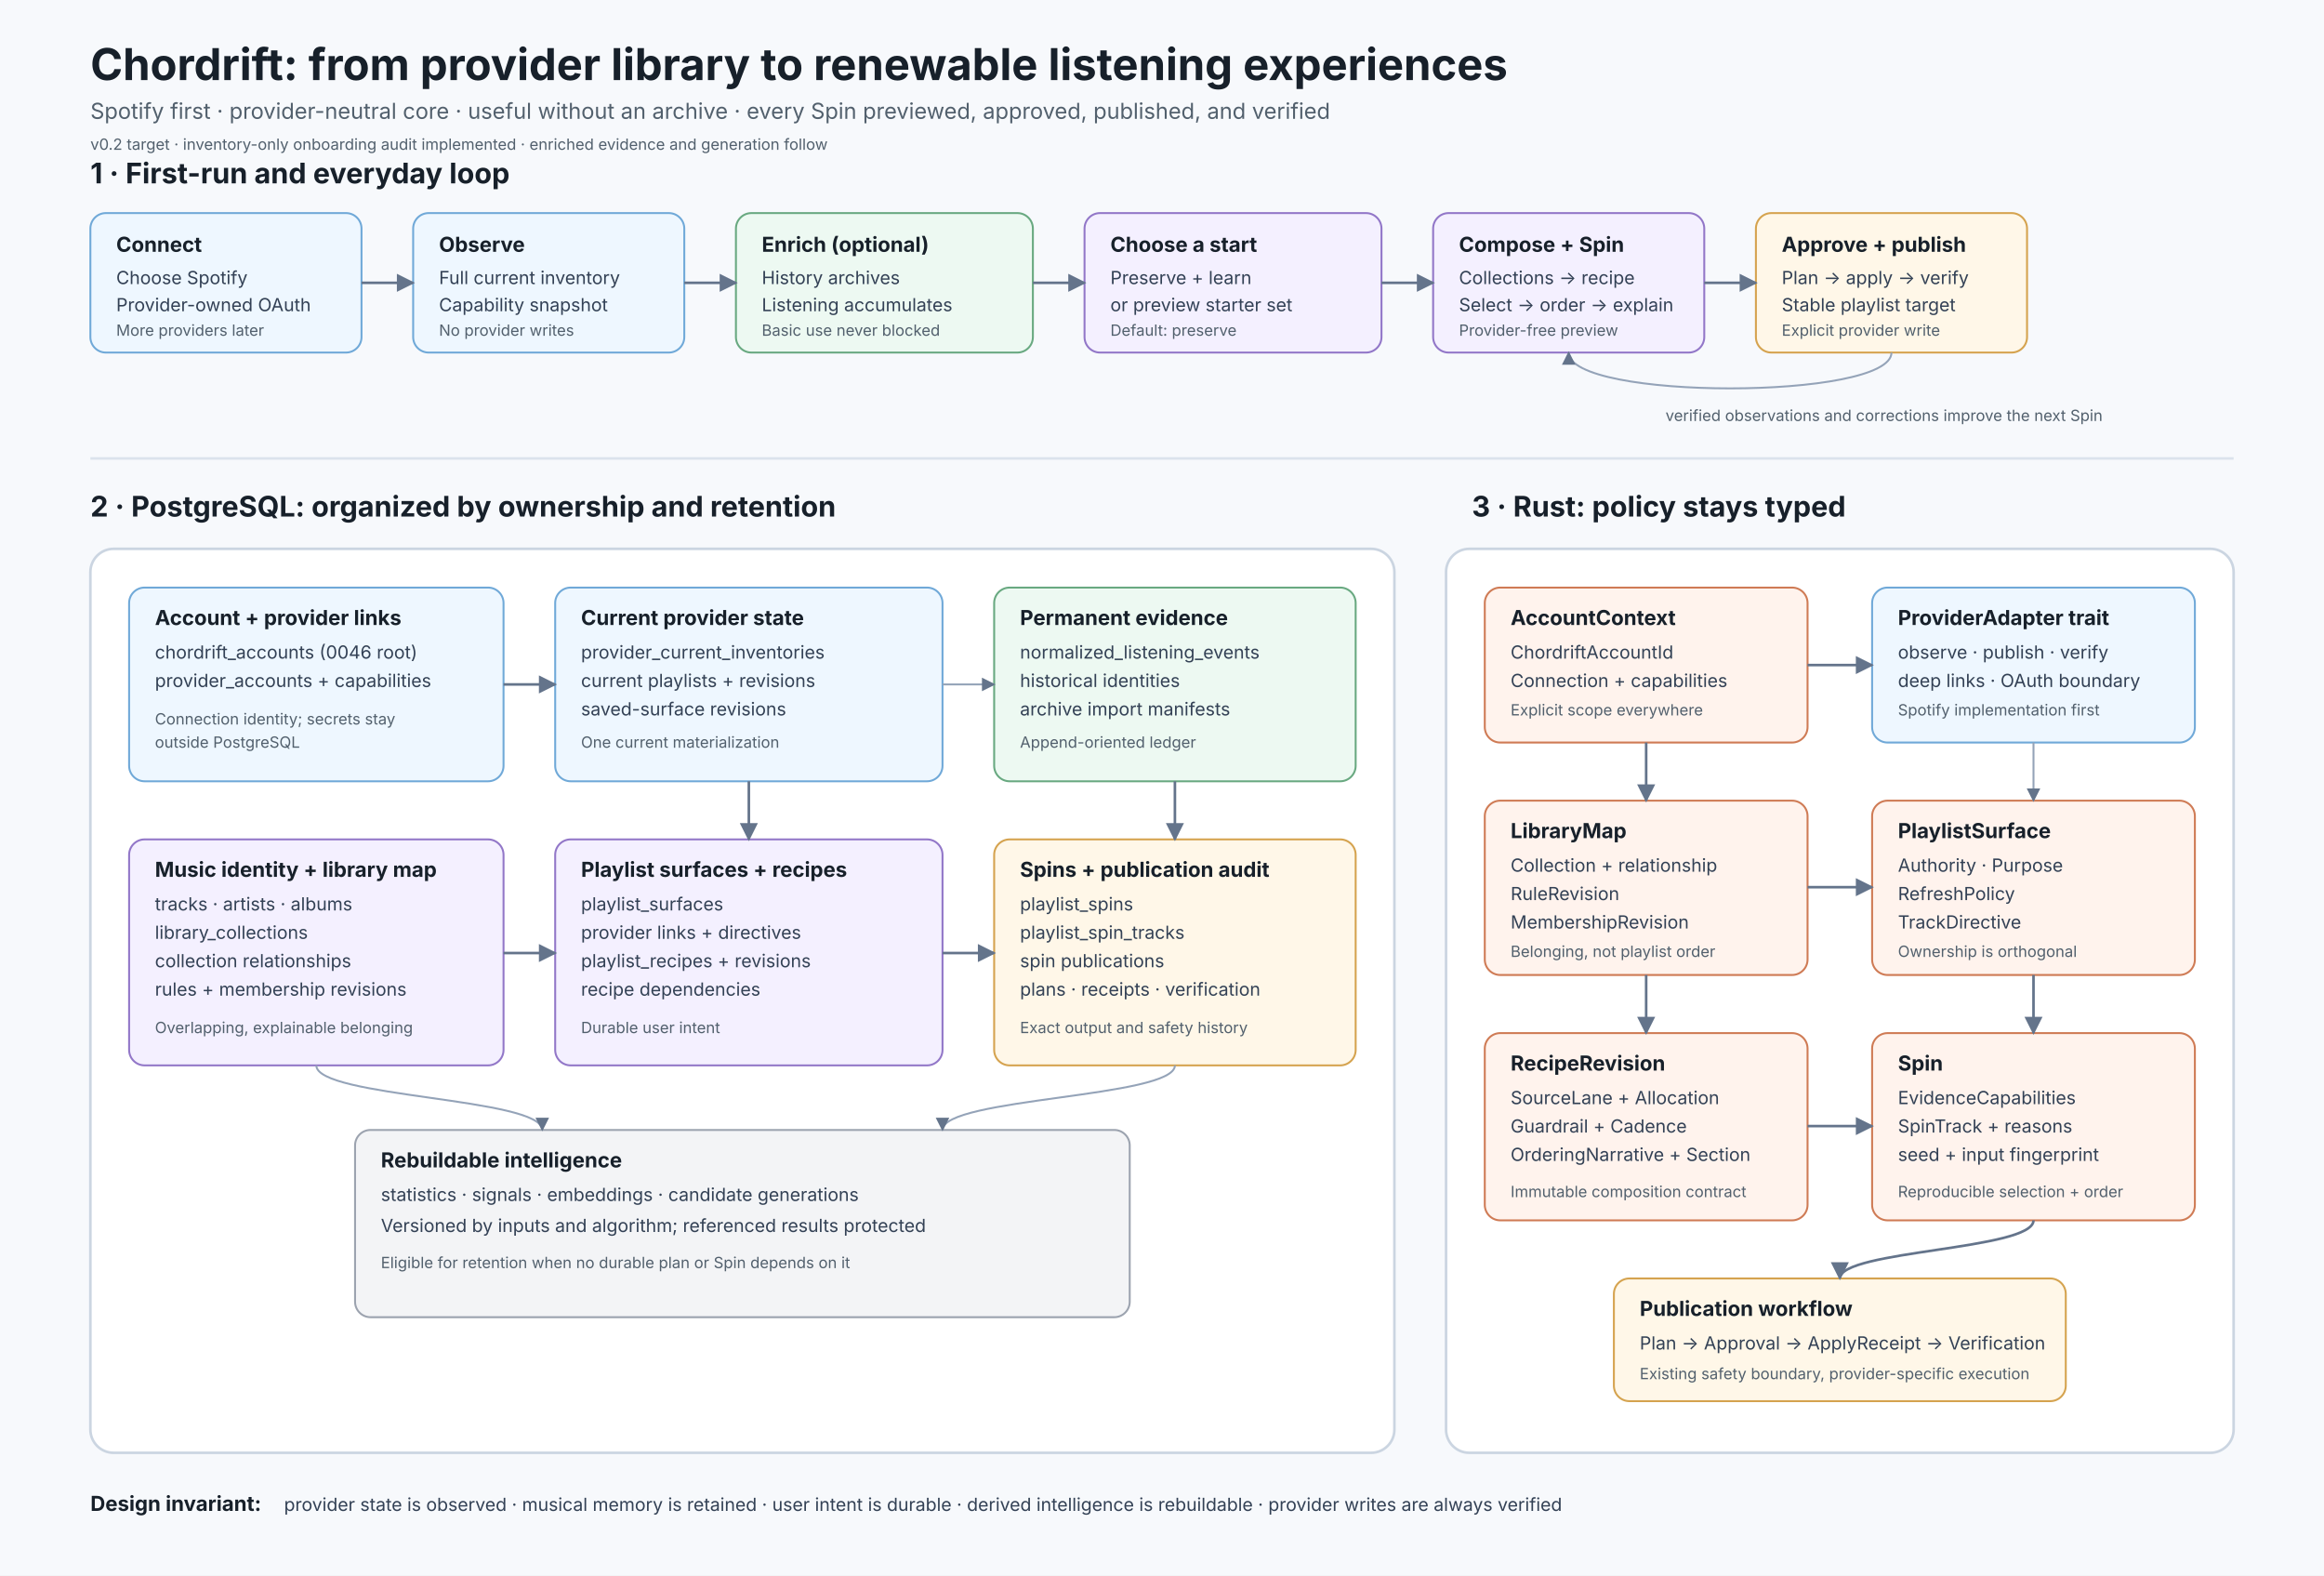
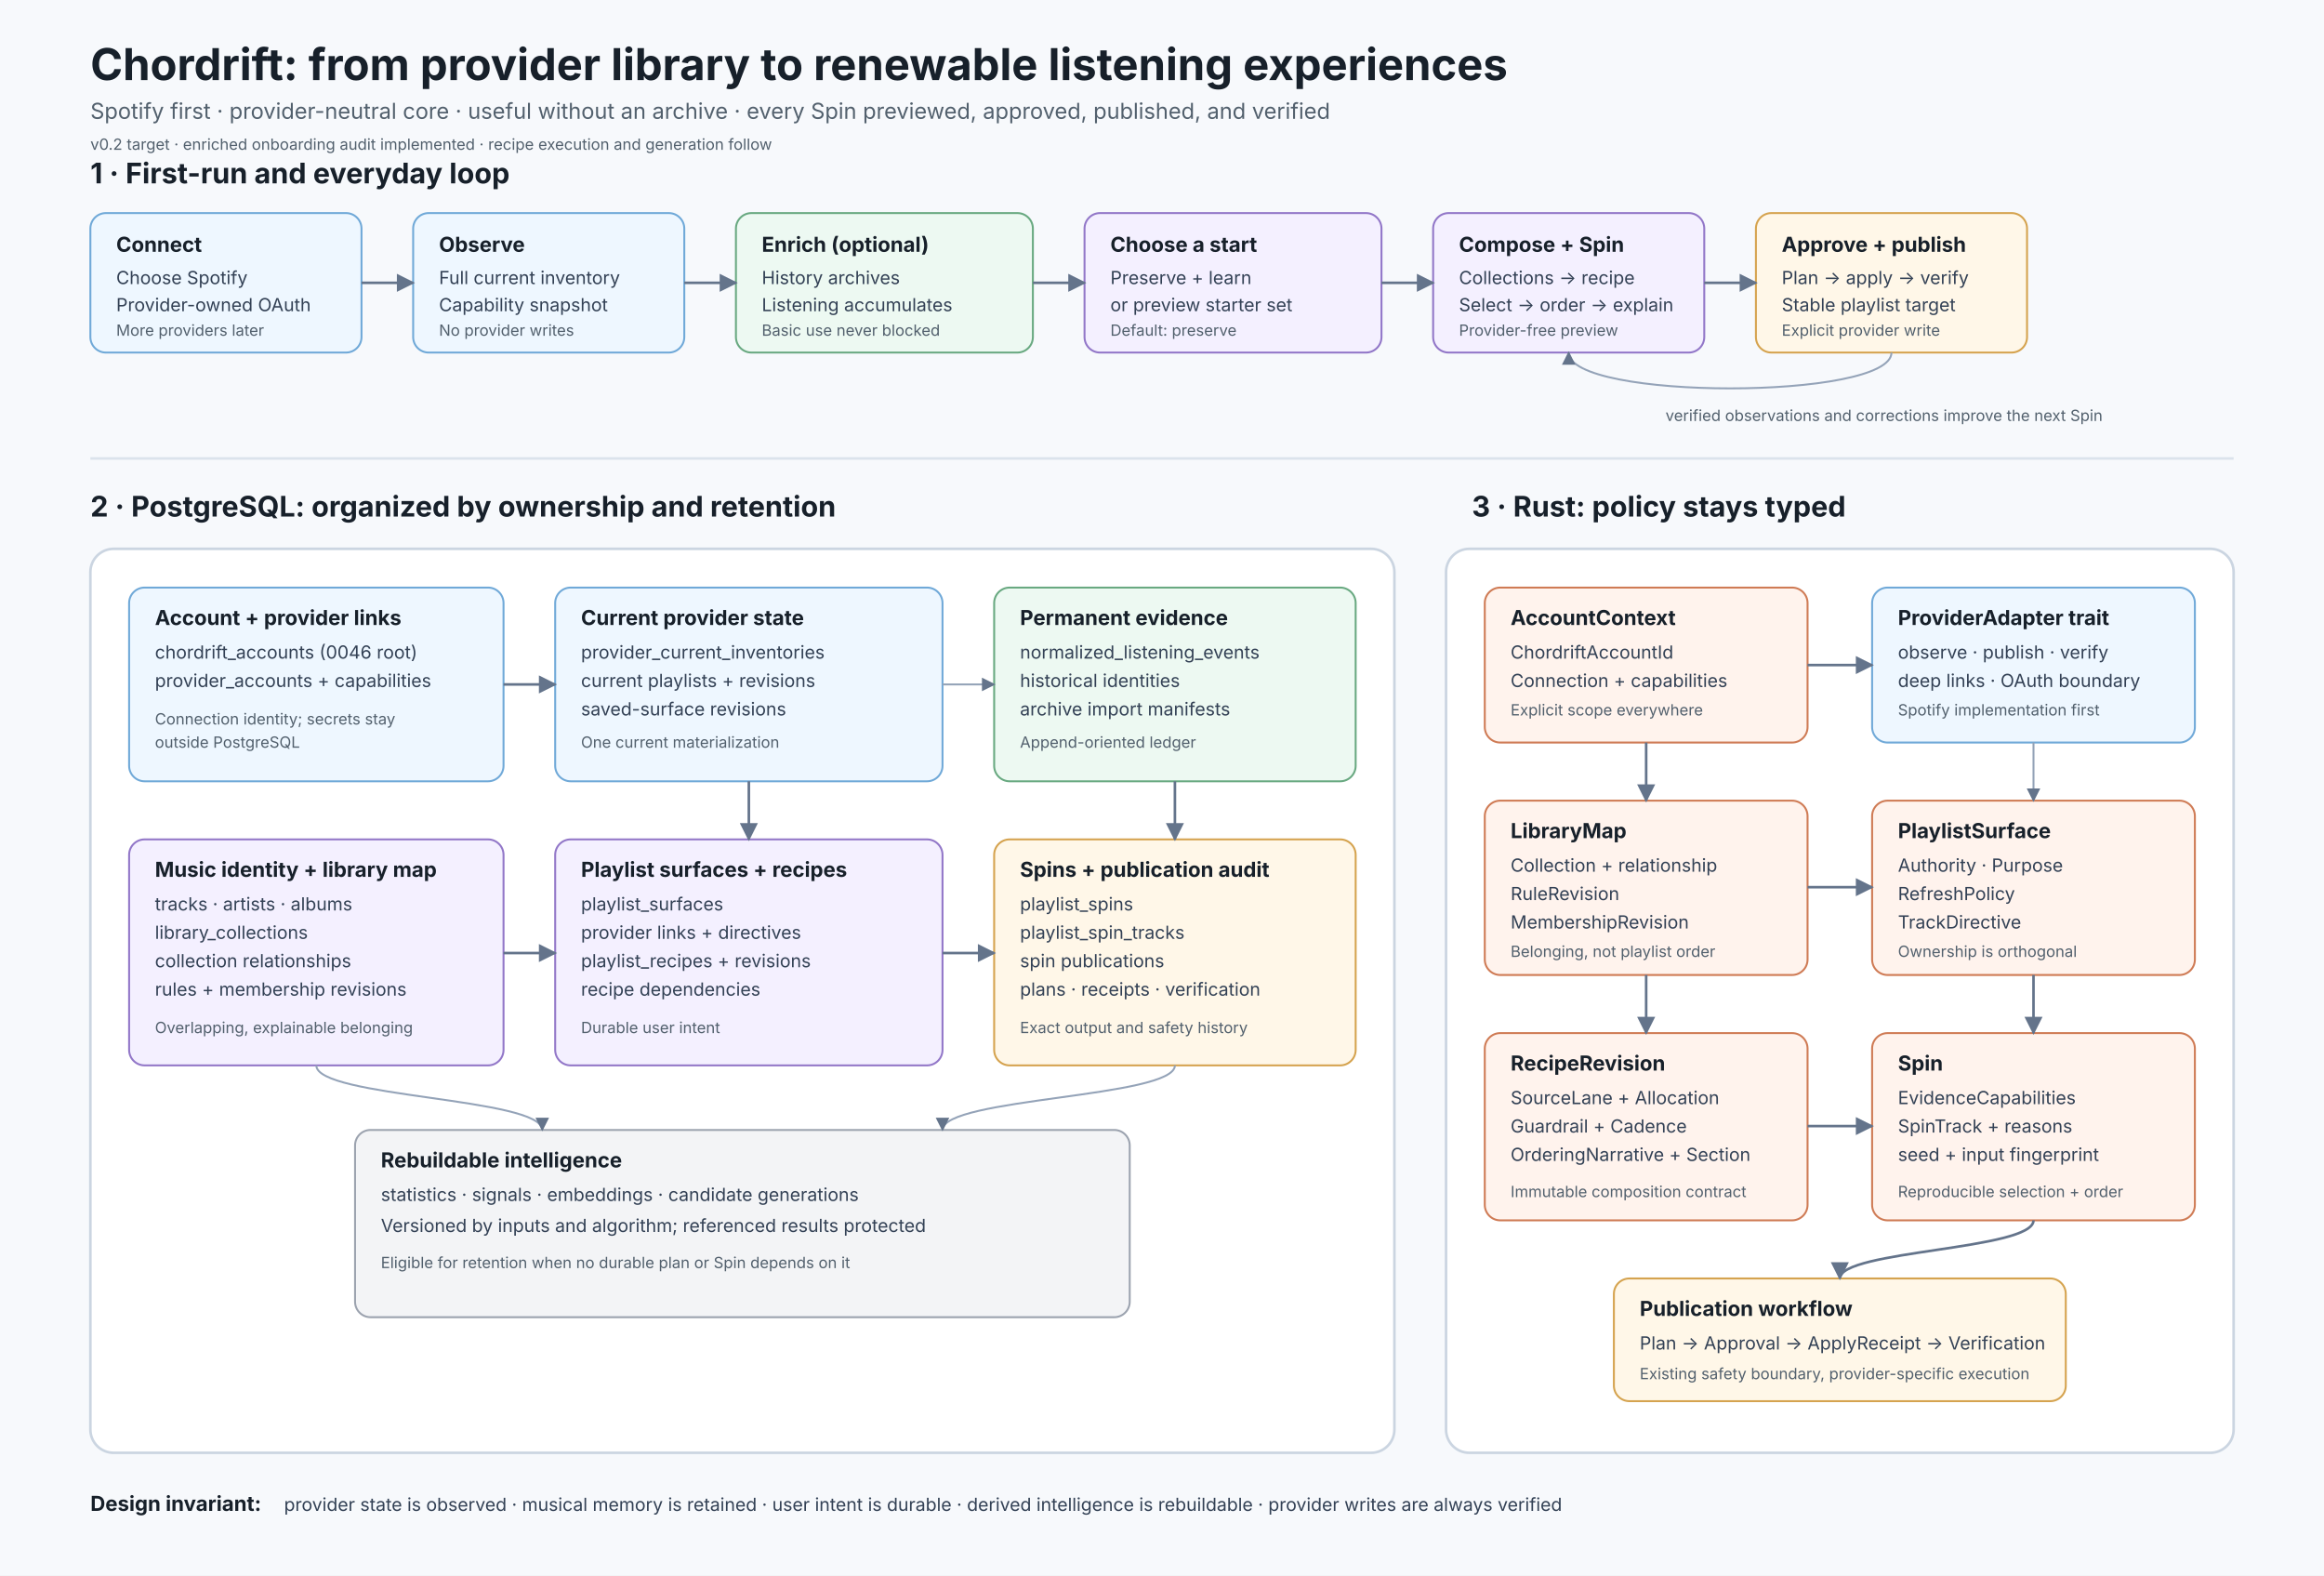
<svg xmlns="http://www.w3.org/2000/svg" width="1800" height="1220" viewBox="0 0 1800 1220" role="img" aria-labelledby="title desc">
  <defs>
    <style>
      text { font-family: ui-sans-serif, -apple-system, BlinkMacSystemFont, "Segoe UI", sans-serif; fill: #17202a; }
      .title { font-size: 34px; font-weight: 700; }
      .subtitle { font-size: 17px; fill: #52606d; }
      .section { font-size: 22px; font-weight: 700; }
      .label { font-size: 16px; font-weight: 700; }
      .body { font-size: 14px; fill: #334155; }
      .small { font-size: 12px; fill: #52606d; }
      .panel { fill: #ffffff; stroke: #cbd5e1; stroke-width: 2; rx: 18; }
      .node { fill: #f8fafc; stroke: #cbd5e1; stroke-width: 1.5; rx: 12; }
      .provider { fill: #eef7ff; stroke: #70a9d8; }
      .intent { fill: #f4f0ff; stroke: #9277c8; }
      .evidence { fill: #edf9f2; stroke: #69a981; }
      .audit { fill: #fff7e8; stroke: #d5a34f; }
      .cache { fill: #f3f4f6; stroke: #9ca3af; }
      .rust { fill: #fff3ed; stroke: #cf7b55; }
      .arrow { fill: none; stroke: #64748b; stroke-width: 2; marker-end: url(#arrow); }
      .soft-arrow { fill: none; stroke: #94a3b8; stroke-width: 1.5; marker-end: url(#arrow); }
      .divider { stroke: #dbe3ec; stroke-width: 2; }
    </style>
    <marker id="arrow" viewBox="0 0 10 10" refX="9" refY="5" markerWidth="7" markerHeight="7" orient="auto-start-reverse">
      <path d="M 0 0 L 10 5 L 0 10 z" fill="#64748b" />
    </marker>
  </defs>
  <rect width="1800" height="1220" fill="#f7f9fc" />
  <text x="70" y="62" class="title">Chordrift: from provider library to renewable listening experiences</text>
  <text x="70" y="92" class="subtitle">Spotify first · provider-neutral core · useful without an archive · every Spin previewed, approved, published, and verified</text>
-   <text x="70" y="116" class="small">v0.2 target · inventory-only onboarding audit implemented · enriched evidence and generation follow</text>
+   <text x="70" y="116" class="small">v0.2 target · enriched onboarding audit implemented · recipe execution and generation follow</text>
  <text x="70" y="142" class="section">1 · First-run and everyday loop</text>
  <g>
    <rect x="70" y="165" width="210" height="108" class="node provider" />
    <text x="90" y="195" class="label">Connect</text>
    <text x="90" y="220" class="body">Choose Spotify</text>
    <text x="90" y="241" class="body">Provider-owned OAuth</text>
    <text x="90" y="260" class="small">More providers later</text>
    <rect x="320" y="165" width="210" height="108" class="node provider" />
    <text x="340" y="195" class="label">Observe</text>
    <text x="340" y="220" class="body">Full current inventory</text>
    <text x="340" y="241" class="body">Capability snapshot</text>
    <text x="340" y="260" class="small">No provider writes</text>
    <rect x="570" y="165" width="230" height="108" class="node evidence" />
    <text x="590" y="195" class="label">Enrich (optional)</text>
    <text x="590" y="220" class="body">History archives</text>
    <text x="590" y="241" class="body">Listening accumulates</text>
    <text x="590" y="260" class="small">Basic use never blocked</text>
    <rect x="840" y="165" width="230" height="108" class="node intent" />
    <text x="860" y="195" class="label">Choose a start</text>
    <text x="860" y="220" class="body">Preserve + learn</text>
    <text x="860" y="241" class="body">or preview starter set</text>
    <text x="860" y="260" class="small">Default: preserve</text>
    <rect x="1110" y="165" width="210" height="108" class="node intent" />
    <text x="1130" y="195" class="label">Compose + Spin</text>
    <text x="1130" y="220" class="body">Collections → recipe</text>
    <text x="1130" y="241" class="body">Select → order → explain</text>
    <text x="1130" y="260" class="small">Provider-free preview</text>
    <rect x="1360" y="165" width="210" height="108" class="node audit" />
    <text x="1380" y="195" class="label">Approve + publish</text>
    <text x="1380" y="220" class="body">Plan → apply → verify</text>
    <text x="1380" y="241" class="body">Stable playlist target</text>
    <text x="1380" y="260" class="small">Explicit provider write</text>
    <path d="M280 219 H320" class="arrow" />
    <path d="M530 219 H570" class="arrow" />
    <path d="M800 219 H840" class="arrow" />
    <path d="M1070 219 H1110" class="arrow" />
    <path d="M1320 219 H1360" class="arrow" />
    <path d="M1465 273 C1465 310 1215 310 1215 273" class="soft-arrow" />
    <text x="1290" y="326" class="small">verified observations and corrections improve the next Spin</text>
  </g>
  <line x1="70" y1="355" x2="1730" y2="355" class="divider" />
  <text x="70" y="400" class="section">2 · PostgreSQL: organized by ownership and retention</text>
  <g>
    <rect x="70" y="425" width="1010" height="700" class="panel" />
    <rect x="100" y="455" width="290" height="150" class="node provider" />
    <text x="120" y="484" class="label">Account + provider links</text>
    <text x="120" y="510" class="body">chordrift_accounts (0046 root)</text>
    <text x="120" y="532" class="body">provider_accounts + capabilities</text>
    <text x="120" y="561" class="small">Connection identity; secrets stay</text>
    <text x="120" y="579" class="small">outside PostgreSQL</text>
    <rect x="430" y="455" width="300" height="150" class="node provider" />
    <text x="450" y="484" class="label">Current provider state</text>
    <text x="450" y="510" class="body">provider_current_inventories</text>
    <text x="450" y="532" class="body">current playlists + revisions</text>
    <text x="450" y="554" class="body">saved-surface revisions</text>
    <text x="450" y="579" class="small">One current materialization</text>
    <rect x="770" y="455" width="280" height="150" class="node evidence" />
    <text x="790" y="484" class="label">Permanent evidence</text>
    <text x="790" y="510" class="body">normalized_listening_events</text>
    <text x="790" y="532" class="body">historical identities</text>
    <text x="790" y="554" class="body">archive import manifests</text>
    <text x="790" y="579" class="small">Append-oriented ledger</text>
    <rect x="100" y="650" width="290" height="175" class="node intent" />
    <text x="120" y="679" class="label">Music identity + library map</text>
    <text x="120" y="705" class="body">tracks · artists · albums</text>
    <text x="120" y="727" class="body">library_collections</text>
    <text x="120" y="749" class="body">collection relationships</text>
    <text x="120" y="771" class="body">rules + membership revisions</text>
    <text x="120" y="800" class="small">Overlapping, explainable belonging</text>
    <rect x="430" y="650" width="300" height="175" class="node intent" />
    <text x="450" y="679" class="label">Playlist surfaces + recipes</text>
    <text x="450" y="705" class="body">playlist_surfaces</text>
    <text x="450" y="727" class="body">provider links + directives</text>
    <text x="450" y="749" class="body">playlist_recipes + revisions</text>
    <text x="450" y="771" class="body">recipe dependencies</text>
    <text x="450" y="800" class="small">Durable user intent</text>
    <rect x="770" y="650" width="280" height="175" class="node audit" />
    <text x="790" y="679" class="label">Spins + publication audit</text>
    <text x="790" y="705" class="body">playlist_spins</text>
    <text x="790" y="727" class="body">playlist_spin_tracks</text>
    <text x="790" y="749" class="body">spin publications</text>
    <text x="790" y="771" class="body">plans · receipts · verification</text>
    <text x="790" y="800" class="small">Exact output and safety history</text>
    <rect x="275" y="875" width="600" height="145" class="node cache" />
    <text x="295" y="904" class="label">Rebuildable intelligence</text>
    <text x="295" y="930" class="body">statistics · signals · embeddings · candidate generations</text>
    <text x="295" y="954" class="body">Versioned by inputs and algorithm; referenced results protected</text>
    <text x="295" y="982" class="small">Eligible for retention when no durable plan or Spin depends on it</text>
    <path d="M390 530 H430" class="arrow" />
    <path d="M730 530 H770" class="soft-arrow" />
    <path d="M580 605 V650" class="arrow" />
    <path d="M910 605 V650" class="arrow" />
    <path d="M390 738 H430" class="arrow" />
    <path d="M730 738 H770" class="arrow" />
    <path d="M245 825 C245 850 420 850 420 875" class="soft-arrow" />
    <path d="M910 825 C910 850 730 850 730 875" class="soft-arrow" />
  </g>
  <text x="1140" y="400" class="section">3 · Rust: policy stays typed</text>
  <g>
    <rect x="1120" y="425" width="610" height="700" class="panel" />
    <rect x="1150" y="455" width="250" height="120" class="node rust" />
    <text x="1170" y="484" class="label">AccountContext</text>
    <text x="1170" y="510" class="body">ChordriftAccountId</text>
    <text x="1170" y="532" class="body">Connection + capabilities</text>
    <text x="1170" y="554" class="small">Explicit scope everywhere</text>
    <rect x="1450" y="455" width="250" height="120" class="node provider" />
    <text x="1470" y="484" class="label">ProviderAdapter trait</text>
    <text x="1470" y="510" class="body">observe · publish · verify</text>
    <text x="1470" y="532" class="body">deep links · OAuth boundary</text>
    <text x="1470" y="554" class="small">Spotify implementation first</text>
    <rect x="1150" y="620" width="250" height="135" class="node rust" />
    <text x="1170" y="649" class="label">LibraryMap</text>
    <text x="1170" y="675" class="body">Collection + relationship</text>
    <text x="1170" y="697" class="body">RuleRevision</text>
    <text x="1170" y="719" class="body">MembershipRevision</text>
    <text x="1170" y="741" class="small">Belonging, not playlist order</text>
    <rect x="1450" y="620" width="250" height="135" class="node rust" />
    <text x="1470" y="649" class="label">PlaylistSurface</text>
    <text x="1470" y="675" class="body">Authority · Purpose</text>
    <text x="1470" y="697" class="body">RefreshPolicy</text>
    <text x="1470" y="719" class="body">TrackDirective</text>
    <text x="1470" y="741" class="small">Ownership is orthogonal</text>
    <rect x="1150" y="800" width="250" height="145" class="node rust" />
    <text x="1170" y="829" class="label">RecipeRevision</text>
    <text x="1170" y="855" class="body">SourceLane + Allocation</text>
    <text x="1170" y="877" class="body">Guardrail + Cadence</text>
    <text x="1170" y="899" class="body">OrderingNarrative + Section</text>
    <text x="1170" y="927" class="small">Immutable composition contract</text>
    <rect x="1450" y="800" width="250" height="145" class="node rust" />
    <text x="1470" y="829" class="label">Spin</text>
    <text x="1470" y="855" class="body">EvidenceCapabilities</text>
    <text x="1470" y="877" class="body">SpinTrack + reasons</text>
    <text x="1470" y="899" class="body">seed + input fingerprint</text>
    <text x="1470" y="927" class="small">Reproducible selection + order</text>
    <rect x="1250" y="990" width="350" height="95" class="node audit" />
    <text x="1270" y="1019" class="label">Publication workflow</text>
    <text x="1270" y="1045" class="body">Plan → Approval → ApplyReceipt → Verification</text>
    <text x="1270" y="1068" class="small">Existing safety boundary, provider-specific execution</text>
    <path d="M1400 515 H1450" class="arrow" />
    <path d="M1275 575 V620" class="arrow" />
    <path d="M1575 575 V620" class="soft-arrow" />
    <path d="M1400 687 H1450" class="arrow" />
    <path d="M1275 755 V800" class="arrow" />
    <path d="M1575 755 V800" class="arrow" />
    <path d="M1400 872 H1450" class="arrow" />
    <path d="M1575 945 C1575 968 1425 968 1425 990" class="arrow" />
  </g>
  <text x="70" y="1170" class="label">Design invariant:</text>
  <text x="220" y="1170" class="body">provider state is observed · musical memory is retained · user intent is durable · derived intelligence is rebuildable · provider writes are always verified</text>
</svg>
